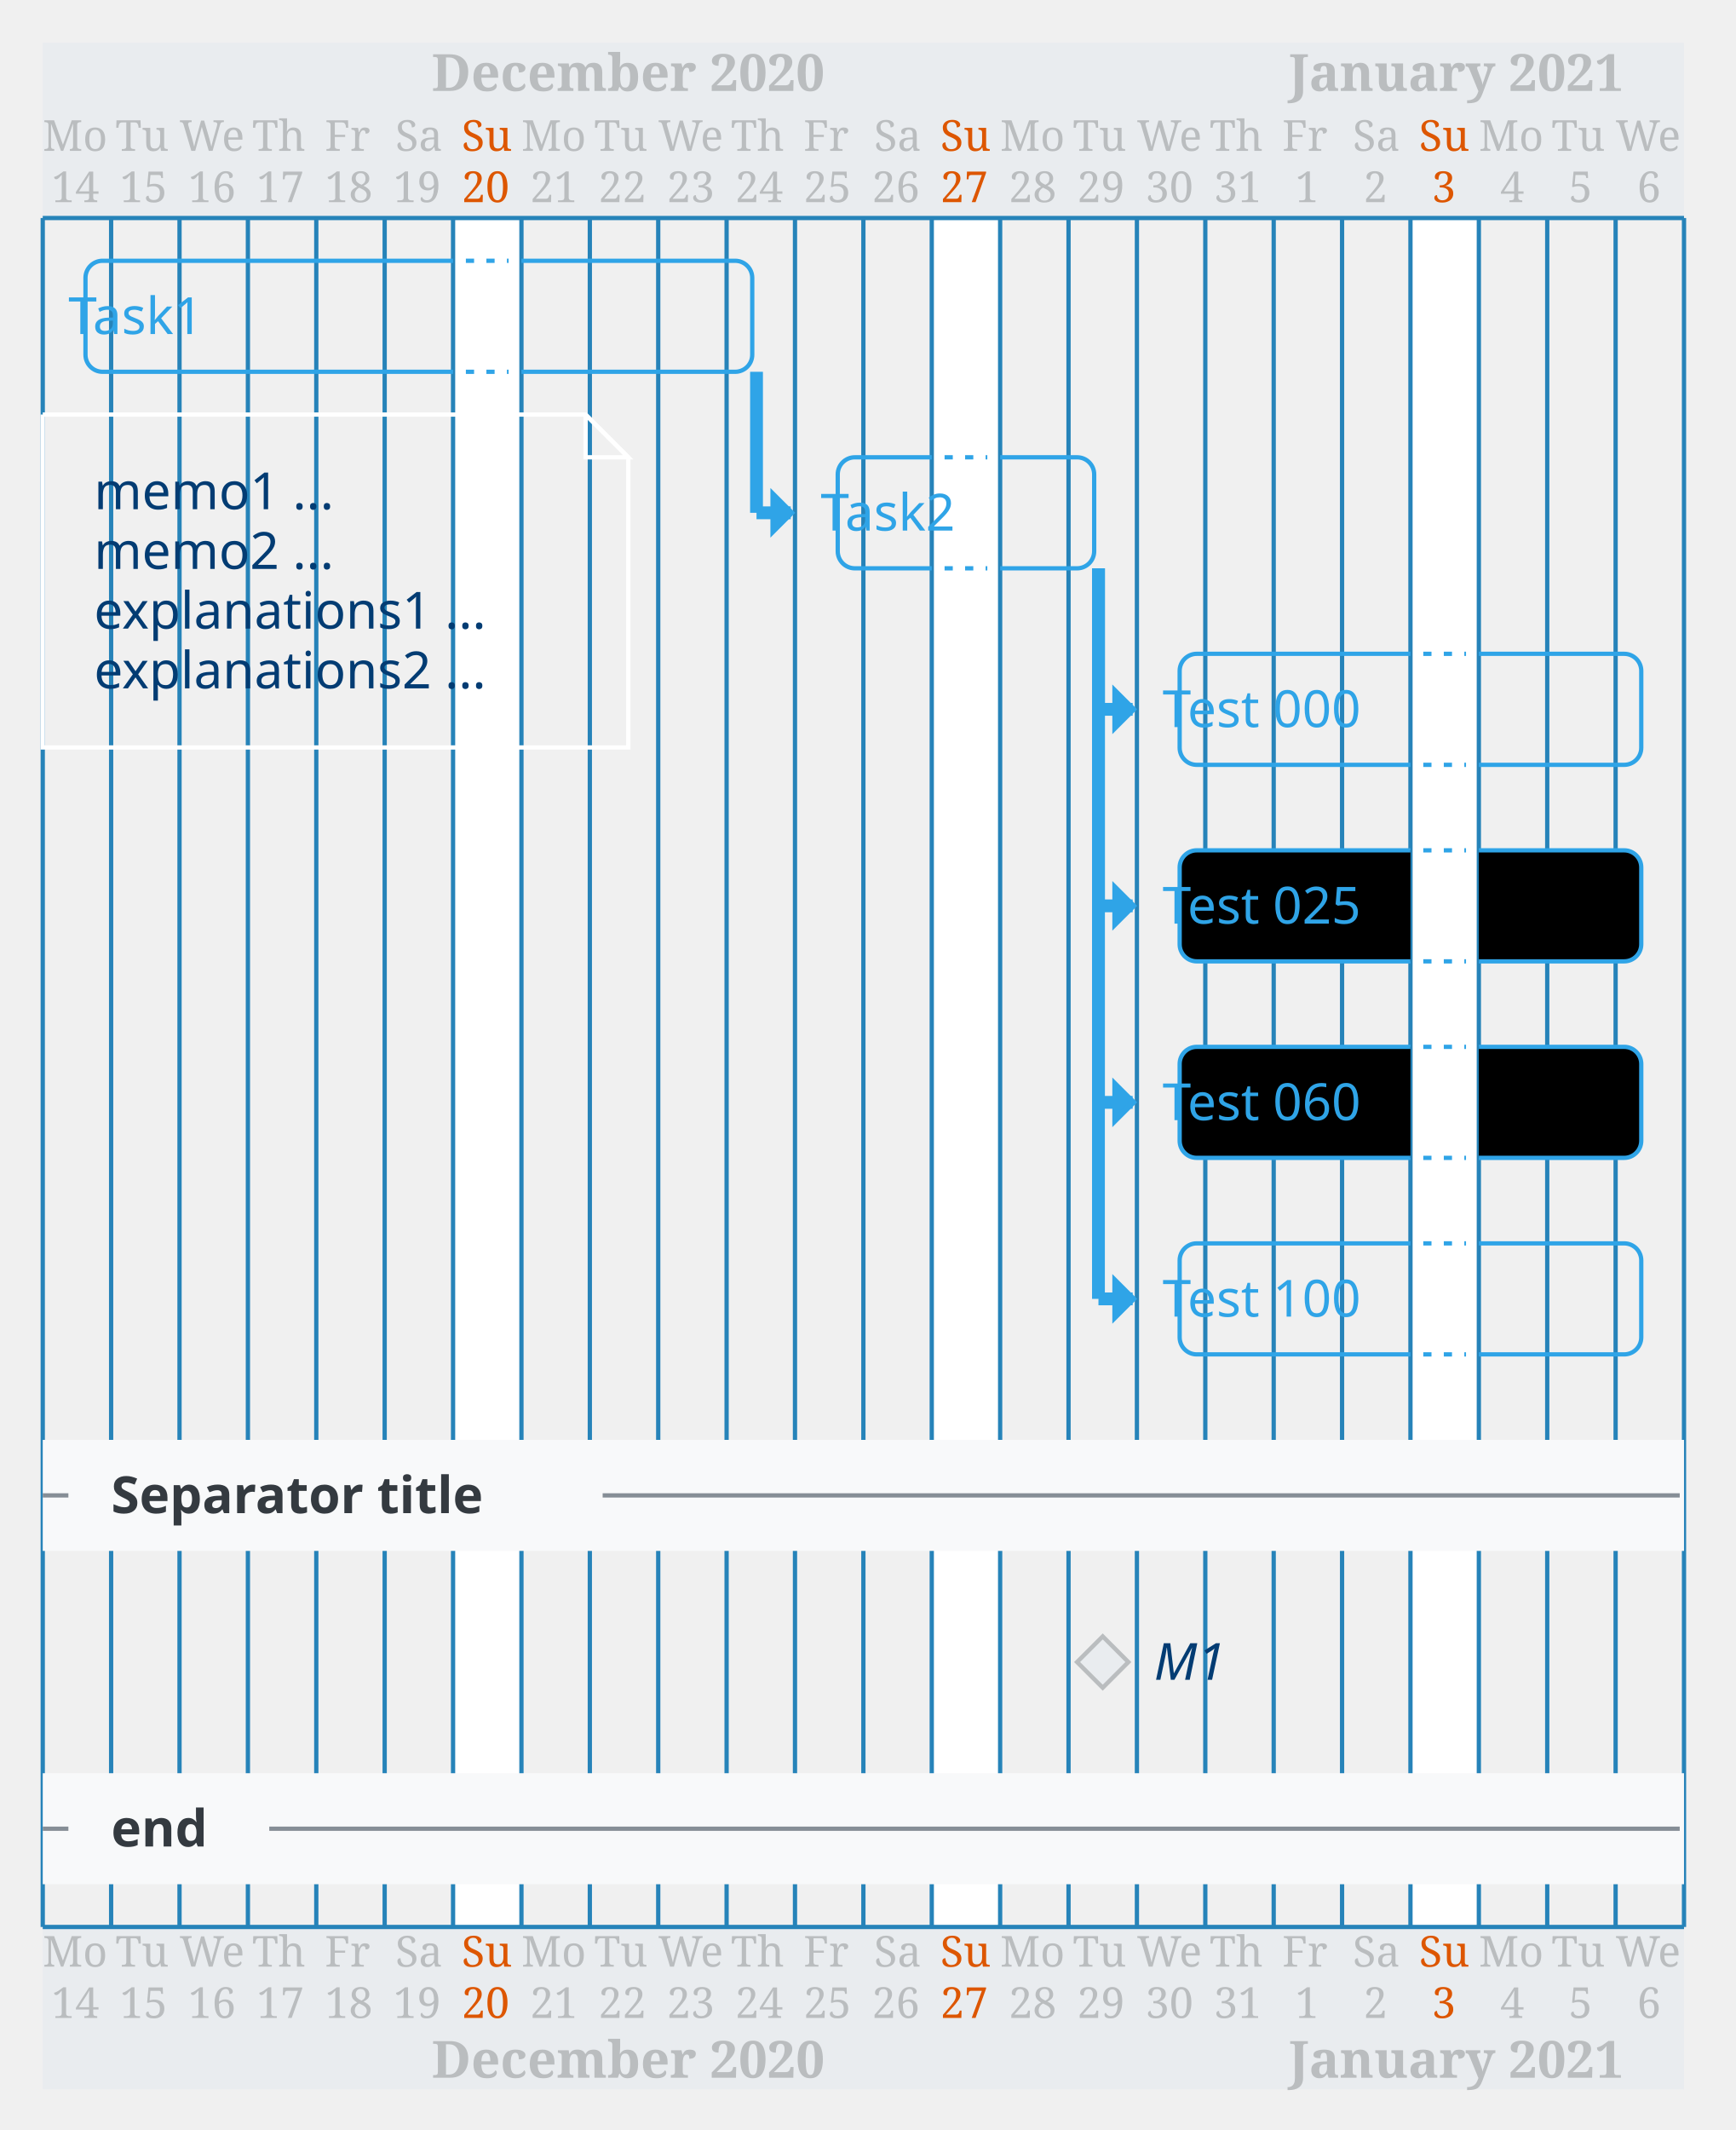
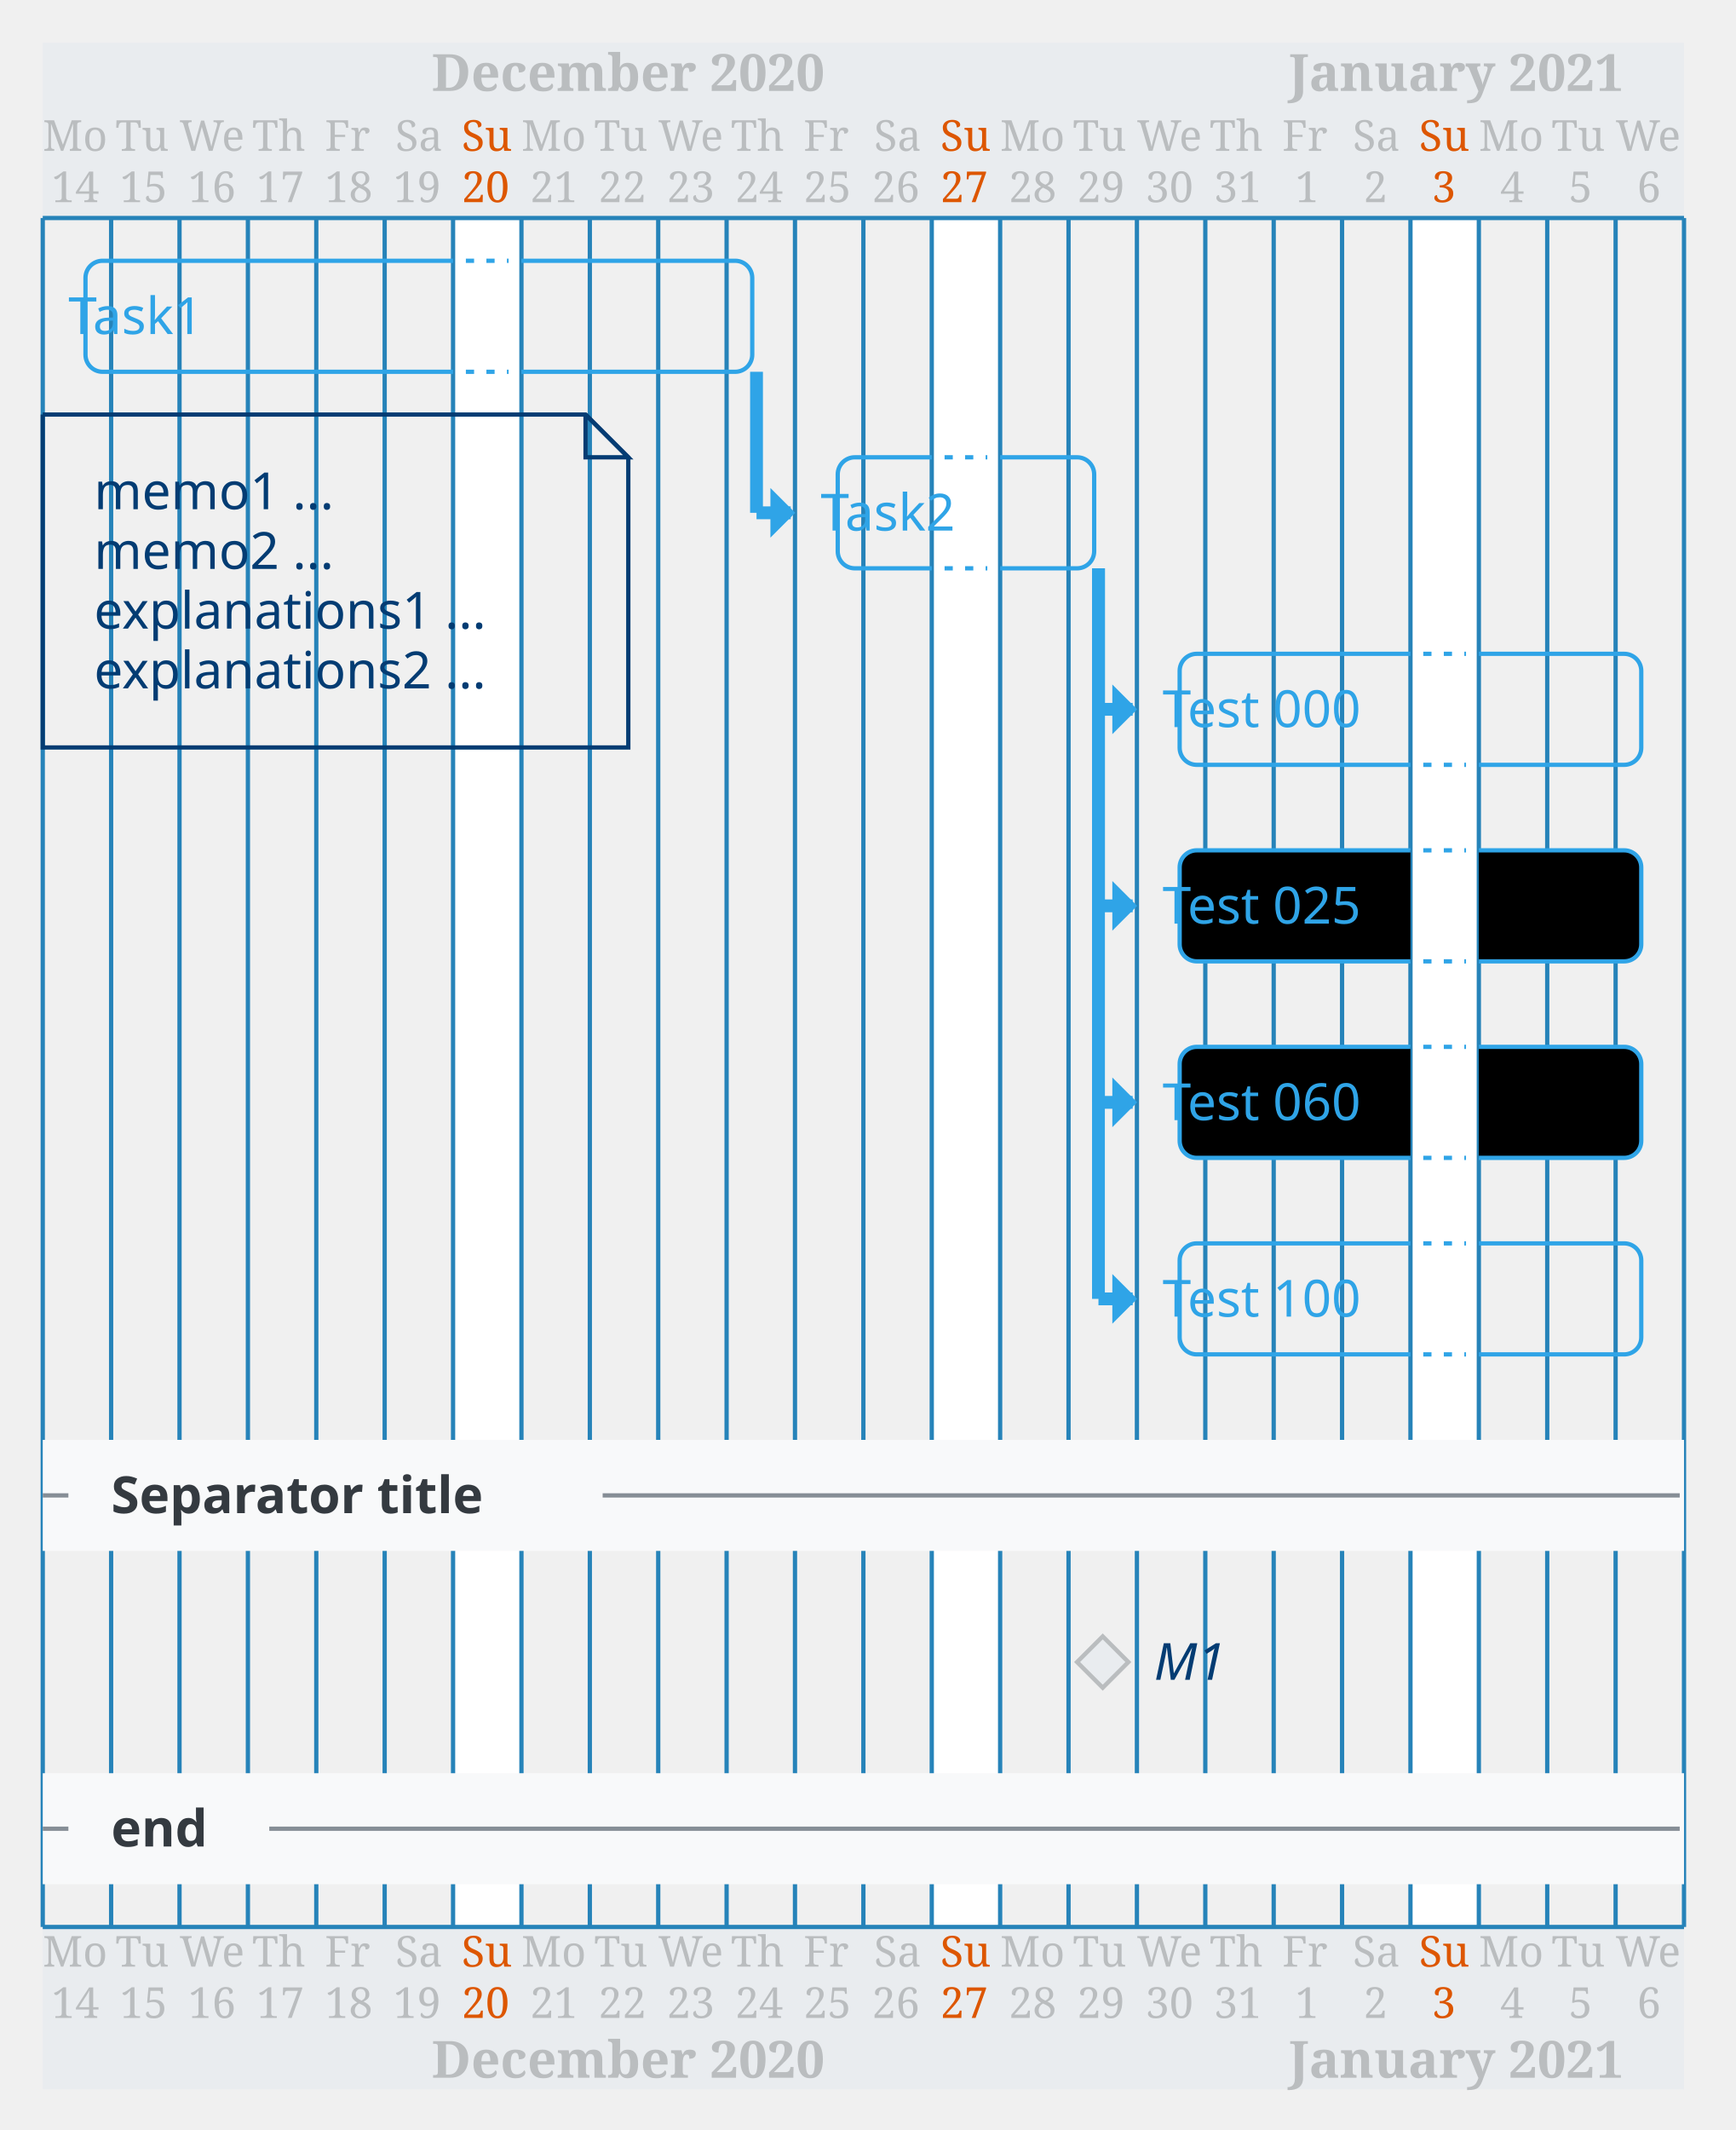
<svg xmlns="http://www.w3.org/2000/svg" contentStyleType="text/css" height="519.792px" preserveAspectRatio="none" style="width:423px;height:519px;" version="1.1" viewBox="0 0 423 519" width="423.958px" zoomAndPan="magnify">
  <defs />
  <g>
    <rect fill="#E9ECEF" height="42.708" style="stroke:none;stroke-width:1.042;" width="400" x="10.417" y="10.417" />
    <rect fill="#E9ECEF" height="39.583" style="stroke:none;stroke-width:1.042;" width="400" x="10.417" y="469.531" />
    <rect fill="#FFFFFF" height="416.406" style="stroke:none;stroke-width:1.042;" width="16.667" x="110.417" y="53.125" />
    <rect fill="#FFFFFF" height="416.406" style="stroke:none;stroke-width:1.042;" width="16.667" x="227.083" y="53.125" />
    <rect fill="#FFFFFF" height="416.406" style="stroke:none;stroke-width:1.042;" width="16.667" x="343.75" y="53.125" />
    <text fill="#BABDBF" font-family="Serif" font-size="10.417" lengthAdjust="spacing" textLength="16.667" x="10.417" y="36.752">Mo</text>
    <text fill="#BABDBF" font-family="Serif" font-size="10.417" lengthAdjust="spacing" textLength="14.583" x="28.125" y="36.752">Tu</text>
    <text fill="#BABDBF" font-family="Serif" font-size="10.417" lengthAdjust="spacing" textLength="17.708" x="43.75" y="36.752">We</text>
    <text fill="#BABDBF" font-family="Serif" font-size="10.417" lengthAdjust="spacing" textLength="14.583" x="61.458" y="36.752">Th</text>
    <text fill="#BABDBF" font-family="Serif" font-size="10.417" lengthAdjust="spacing" textLength="12.5" x="79.167" y="36.752">Fr</text>
    <text fill="#BABDBF" font-family="Serif" font-size="10.417" lengthAdjust="spacing" textLength="11.458" x="96.354" y="36.752">Sa</text>
    <text fill="#DD5600" font-family="Serif" font-size="10.417" lengthAdjust="spacing" textLength="12.5" x="112.5" y="36.752">Su</text>
    <text fill="#BABDBF" font-family="Serif" font-size="10.417" lengthAdjust="spacing" textLength="16.667" x="127.083" y="36.752">Mo</text>
    <text fill="#BABDBF" font-family="Serif" font-size="10.417" lengthAdjust="spacing" textLength="14.583" x="144.792" y="36.752">Tu</text>
    <text fill="#BABDBF" font-family="Serif" font-size="10.417" lengthAdjust="spacing" textLength="17.708" x="160.417" y="36.752">We</text>
    <text fill="#BABDBF" font-family="Serif" font-size="10.417" lengthAdjust="spacing" textLength="14.583" x="178.125" y="36.752">Th</text>
    <text fill="#BABDBF" font-family="Serif" font-size="10.417" lengthAdjust="spacing" textLength="12.5" x="195.833" y="36.752">Fr</text>
    <text fill="#BABDBF" font-family="Serif" font-size="10.417" lengthAdjust="spacing" textLength="11.458" x="213.021" y="36.752">Sa</text>
    <text fill="#DD5600" font-family="Serif" font-size="10.417" lengthAdjust="spacing" textLength="12.5" x="229.167" y="36.752">Su</text>
    <text fill="#BABDBF" font-family="Serif" font-size="10.417" lengthAdjust="spacing" textLength="16.667" x="243.75" y="36.752">Mo</text>
    <text fill="#BABDBF" font-family="Serif" font-size="10.417" lengthAdjust="spacing" textLength="14.583" x="261.458" y="36.752">Tu</text>
    <text fill="#BABDBF" font-family="Serif" font-size="10.417" lengthAdjust="spacing" textLength="17.708" x="277.083" y="36.752">We</text>
    <text fill="#BABDBF" font-family="Serif" font-size="10.417" lengthAdjust="spacing" textLength="14.583" x="294.792" y="36.752">Th</text>
    <text fill="#BABDBF" font-family="Serif" font-size="10.417" lengthAdjust="spacing" textLength="12.5" x="312.5" y="36.752">Fr</text>
    <text fill="#BABDBF" font-family="Serif" font-size="10.417" lengthAdjust="spacing" textLength="11.458" x="329.688" y="36.752">Sa</text>
    <text fill="#DD5600" font-family="Serif" font-size="10.417" lengthAdjust="spacing" textLength="12.5" x="345.833" y="36.752">Su</text>
    <text fill="#BABDBF" font-family="Serif" font-size="10.417" lengthAdjust="spacing" textLength="16.667" x="360.417" y="36.752">Mo</text>
    <text fill="#BABDBF" font-family="Serif" font-size="10.417" lengthAdjust="spacing" textLength="14.583" x="378.125" y="36.752">Tu</text>
    <text fill="#BABDBF" font-family="Serif" font-size="10.417" lengthAdjust="spacing" textLength="17.708" x="393.75" y="36.752">We</text>
    <text fill="#BABDBF" font-family="Serif" font-size="10.417" lengthAdjust="spacing" textLength="12.5" x="12.5" y="49.252">14</text>
    <text fill="#BABDBF" font-family="Serif" font-size="10.417" lengthAdjust="spacing" textLength="12.5" x="29.167" y="49.252">15</text>
    <text fill="#BABDBF" font-family="Serif" font-size="10.417" lengthAdjust="spacing" textLength="12.5" x="45.833" y="49.252">16</text>
    <text fill="#BABDBF" font-family="Serif" font-size="10.417" lengthAdjust="spacing" textLength="12.5" x="62.5" y="49.252">17</text>
    <text fill="#BABDBF" font-family="Serif" font-size="10.417" lengthAdjust="spacing" textLength="12.5" x="79.167" y="49.252">18</text>
    <text fill="#BABDBF" font-family="Serif" font-size="10.417" lengthAdjust="spacing" textLength="12.5" x="95.833" y="49.252">19</text>
    <text fill="#DD5600" font-family="Serif" font-size="10.417" lengthAdjust="spacing" textLength="12.5" x="112.5" y="49.252">20</text>
    <text fill="#BABDBF" font-family="Serif" font-size="10.417" lengthAdjust="spacing" textLength="12.5" x="129.167" y="49.252">21</text>
    <text fill="#BABDBF" font-family="Serif" font-size="10.417" lengthAdjust="spacing" textLength="12.5" x="145.833" y="49.252">22</text>
    <text fill="#BABDBF" font-family="Serif" font-size="10.417" lengthAdjust="spacing" textLength="12.5" x="162.5" y="49.252">23</text>
    <text fill="#BABDBF" font-family="Serif" font-size="10.417" lengthAdjust="spacing" textLength="12.5" x="179.167" y="49.252">24</text>
    <text fill="#BABDBF" font-family="Serif" font-size="10.417" lengthAdjust="spacing" textLength="12.5" x="195.833" y="49.252">25</text>
    <text fill="#BABDBF" font-family="Serif" font-size="10.417" lengthAdjust="spacing" textLength="12.5" x="212.5" y="49.252">26</text>
    <text fill="#DD5600" font-family="Serif" font-size="10.417" lengthAdjust="spacing" textLength="12.5" x="229.167" y="49.252">27</text>
    <text fill="#BABDBF" font-family="Serif" font-size="10.417" lengthAdjust="spacing" textLength="12.5" x="245.833" y="49.252">28</text>
    <text fill="#BABDBF" font-family="Serif" font-size="10.417" lengthAdjust="spacing" textLength="12.5" x="262.5" y="49.252">29</text>
    <text fill="#BABDBF" font-family="Serif" font-size="10.417" lengthAdjust="spacing" textLength="12.5" x="279.167" y="49.252">30</text>
    <text fill="#BABDBF" font-family="Serif" font-size="10.417" lengthAdjust="spacing" textLength="12.5" x="295.833" y="49.252">31</text>
    <text fill="#BABDBF" font-family="Serif" font-size="10.417" lengthAdjust="spacing" textLength="6.25" x="315.625" y="49.252">1</text>
    <text fill="#BABDBF" font-family="Serif" font-size="10.417" lengthAdjust="spacing" textLength="6.25" x="332.292" y="49.252">2</text>
    <text fill="#DD5600" font-family="Serif" font-size="10.417" lengthAdjust="spacing" textLength="6.25" x="348.958" y="49.252">3</text>
    <text fill="#BABDBF" font-family="Serif" font-size="10.417" lengthAdjust="spacing" textLength="6.25" x="365.625" y="49.252">4</text>
    <text fill="#BABDBF" font-family="Serif" font-size="10.417" lengthAdjust="spacing" textLength="6.25" x="382.292" y="49.252">5</text>
    <text fill="#BABDBF" font-family="Serif" font-size="10.417" lengthAdjust="spacing" textLength="6.25" x="398.958" y="49.252">6</text>
    <text fill="#BABDBF" font-family="Serif" font-size="12.5" font-weight="bold" lengthAdjust="spacing" textLength="110.417" x="105.208" y="22.154">December 2020</text>
    <text fill="#BABDBF" font-family="Serif" font-size="12.5" font-weight="bold" lengthAdjust="spacing" textLength="92.708" x="314.062" y="22.154">January 2021</text>
    <line style="stroke:#2683B9;stroke-width:1.042;" x1="10.417" x2="10.417" y1="53.125" y2="469.531" />
    <line style="stroke:#2683B9;stroke-width:1.042;" x1="27.083" x2="27.083" y1="53.125" y2="469.531" />
    <line style="stroke:#2683B9;stroke-width:1.042;" x1="43.75" x2="43.75" y1="53.125" y2="469.531" />
    <line style="stroke:#2683B9;stroke-width:1.042;" x1="60.417" x2="60.417" y1="53.125" y2="469.531" />
    <line style="stroke:#2683B9;stroke-width:1.042;" x1="77.083" x2="77.083" y1="53.125" y2="469.531" />
    <line style="stroke:#2683B9;stroke-width:1.042;" x1="93.75" x2="93.75" y1="53.125" y2="469.531" />
    <line style="stroke:#2683B9;stroke-width:1.042;" x1="110.417" x2="110.417" y1="53.125" y2="469.531" />
    <line style="stroke:#2683B9;stroke-width:1.042;" x1="127.083" x2="127.083" y1="53.125" y2="469.531" />
    <line style="stroke:#2683B9;stroke-width:1.042;" x1="143.75" x2="143.75" y1="53.125" y2="469.531" />
    <line style="stroke:#2683B9;stroke-width:1.042;" x1="160.417" x2="160.417" y1="53.125" y2="469.531" />
    <line style="stroke:#2683B9;stroke-width:1.042;" x1="177.083" x2="177.083" y1="53.125" y2="469.531" />
    <line style="stroke:#2683B9;stroke-width:1.042;" x1="193.75" x2="193.75" y1="53.125" y2="469.531" />
    <line style="stroke:#2683B9;stroke-width:1.042;" x1="210.417" x2="210.417" y1="53.125" y2="469.531" />
    <line style="stroke:#2683B9;stroke-width:1.042;" x1="227.083" x2="227.083" y1="53.125" y2="469.531" />
    <line style="stroke:#2683B9;stroke-width:1.042;" x1="243.75" x2="243.75" y1="53.125" y2="469.531" />
    <line style="stroke:#2683B9;stroke-width:1.042;" x1="260.417" x2="260.417" y1="53.125" y2="469.531" />
    <line style="stroke:#2683B9;stroke-width:1.042;" x1="277.083" x2="277.083" y1="53.125" y2="469.531" />
    <line style="stroke:#2683B9;stroke-width:1.042;" x1="293.75" x2="293.75" y1="53.125" y2="469.531" />
    <line style="stroke:#2683B9;stroke-width:1.042;" x1="310.417" x2="310.417" y1="53.125" y2="469.531" />
    <line style="stroke:#2683B9;stroke-width:1.042;" x1="327.083" x2="327.083" y1="53.125" y2="469.531" />
    <line style="stroke:#2683B9;stroke-width:1.042;" x1="343.75" x2="343.75" y1="53.125" y2="469.531" />
    <line style="stroke:#2683B9;stroke-width:1.042;" x1="360.417" x2="360.417" y1="53.125" y2="469.531" />
    <line style="stroke:#2683B9;stroke-width:1.042;" x1="377.083" x2="377.083" y1="53.125" y2="469.531" />
    <line style="stroke:#2683B9;stroke-width:1.042;" x1="393.75" x2="393.75" y1="53.125" y2="469.531" />
    <line style="stroke:#2683B9;stroke-width:1.042;" x1="410.417" x2="410.417" y1="53.125" y2="469.531" />
    <line style="stroke:#2683B9;stroke-width:1.042;" x1="10.417" x2="410.417" y1="53.125" y2="53.125" />
    <line style="stroke:#2683B9;stroke-width:1.042;" x1="10.417" x2="410.417" y1="469.531" y2="469.531" />
    <line style="stroke:#2FA4E7;stroke-width:3.125;" x1="184.375" x2="184.375" y1="90.592" y2="124.951" />
    <line style="stroke:#2FA4E7;stroke-width:3.125;" x1="184.375" x2="192.708" y1="124.951" y2="124.951" />
    <polygon fill="#2FA4E7" points="188.542,120.784,188.542,124.951,188.542,129.118,192.708,124.951" style="stroke:#2FA4E7;stroke-width:1.562;" />
    <line style="stroke:#2FA4E7;stroke-width:3.125;" x1="267.708" x2="267.708" y1="138.477" y2="172.835" />
    <line style="stroke:#2FA4E7;stroke-width:3.125;" x1="267.708" x2="276.042" y1="172.835" y2="172.835" />
    <polygon fill="#2FA4E7" points="271.875,168.669,271.875,172.835,271.875,177.002,276.042,172.835" style="stroke:#2FA4E7;stroke-width:1.562;" />
    <line style="stroke:#2FA4E7;stroke-width:3.125;" x1="267.708" x2="267.708" y1="138.477" y2="220.719" />
    <line style="stroke:#2FA4E7;stroke-width:3.125;" x1="267.708" x2="276.042" y1="220.719" y2="220.719" />
    <polygon fill="#2FA4E7" points="271.875,216.553,271.875,220.719,271.875,224.886,276.042,220.719" style="stroke:#2FA4E7;stroke-width:1.562;" />
    <line style="stroke:#2FA4E7;stroke-width:3.125;" x1="267.708" x2="267.708" y1="138.477" y2="268.603" />
    <line style="stroke:#2FA4E7;stroke-width:3.125;" x1="267.708" x2="276.042" y1="268.603" y2="268.603" />
    <polygon fill="#2FA4E7" points="271.875,264.437,271.875,268.603,271.875,272.77,276.042,268.603" style="stroke:#2FA4E7;stroke-width:1.562;" />
    <line style="stroke:#2FA4E7;stroke-width:3.125;" x1="267.708" x2="267.708" y1="138.477" y2="316.488" />
    <line style="stroke:#2FA4E7;stroke-width:3.125;" x1="267.708" x2="276.042" y1="316.488" y2="316.488" />
    <polygon fill="#2FA4E7" points="271.875,312.321,271.875,316.488,271.875,320.654,276.042,316.488" style="stroke:#2FA4E7;stroke-width:1.562;" />
-     <path d="M10.417,101.009 L10.417,182.129 L153.125,182.129 L153.125,111.426 L142.708,101.009 L10.417,101.009 " fill="none" style="stroke:#FFFFFF;stroke-width:1.042;" />
-     <path d="M142.708,101.009 L142.708,111.426 L153.125,111.426 L142.708,101.009 " fill="none" style="stroke:#FFFFFF;stroke-width:1.042;" />
+     <path d="M10.417,101.009 L10.417,182.129 L153.125,182.129 L153.125,111.426 L142.708,101.009 L10.417,101.009 " fill="none" style="stroke:#033C73;stroke-width:1.042;" />
+     <path d="M142.708,101.009 L142.708,111.426 L153.125,111.426 L142.708,101.009 " fill="none" style="stroke:#033C73;stroke-width:1.042;" />
    <text fill="#033C73" font-family="&quot;Verdana&quot;" font-size="12.5" lengthAdjust="spacing" textLength="64.583" x="22.917" y="124.07">memo1 ...</text>
    <text fill="#033C73" font-family="&quot;Verdana&quot;" font-size="12.5" lengthAdjust="spacing" textLength="64.583" x="22.917" y="138.621">memo2 ...</text>
    <text fill="#033C73" font-family="&quot;Verdana&quot;" font-size="12.5" lengthAdjust="spacing" textLength="108.333" x="22.917" y="153.172">explanations1 ...</text>
    <text fill="#033C73" font-family="&quot;Verdana&quot;" font-size="12.5" lengthAdjust="spacing" textLength="108.333" x="22.917" y="167.723">explanations2 ...</text>
    <path d="M110.417,90.592 L25,90.592 A4.167,4.167 0 0 1 20.833,86.426 L20.833,67.708 A4.167,4.167 0 0 1 25,63.542 L110.417,63.542 " fill="none" style="stroke:#2FA4E7;stroke-width:1.042;" />
    <path d="M127.083,63.542 L179.167,63.542 A4.167,4.167 0 0 1 183.333,67.708 L183.333,86.426 A4.167,4.167 0 0 1 179.167,90.592 L127.083,90.592 " fill="none" style="stroke:#2FA4E7;stroke-width:1.042;" />
    <line style="stroke:#2FA4E7;stroke-width:1.042;stroke-dasharray:2.0,3.0;" x1="113.542" x2="123.958" y1="63.542" y2="63.542" />
    <line style="stroke:#2FA4E7;stroke-width:1.042;stroke-dasharray:2.0,3.0;" x1="113.542" x2="123.958" y1="90.592" y2="90.592" />
    <path d="M227.083,138.477 L208.333,138.477 A4.167,4.167 0 0 1 204.167,134.31 L204.167,115.592 A4.167,4.167 0 0 1 208.333,111.426 L227.083,111.426 " fill="none" style="stroke:#2FA4E7;stroke-width:1.042;" />
    <path d="M243.75,111.426 L262.5,111.426 A4.167,4.167 0 0 1 266.667,115.592 L266.667,134.31 A4.167,4.167 0 0 1 262.5,138.477 L243.75,138.477 " fill="none" style="stroke:#2FA4E7;stroke-width:1.042;" />
    <line style="stroke:#2FA4E7;stroke-width:1.042;stroke-dasharray:2.0,3.0;" x1="230.208" x2="240.625" y1="111.426" y2="111.426" />
    <line style="stroke:#2FA4E7;stroke-width:1.042;stroke-dasharray:2.0,3.0;" x1="230.208" x2="240.625" y1="138.477" y2="138.477" />
    <path d="M343.75,186.361 L291.667,186.361 A4.167,4.167 0 0 1 287.5,182.194 L287.5,163.477 A4.167,4.167 0 0 1 291.667,159.31 L343.75,159.31 " fill="none" style="stroke:#2FA4E7;stroke-width:1.042;" />
    <path d="M360.417,159.31 L395.833,159.31 A4.167,4.167 0 0 1 400,163.477 L400,182.194 A4.167,4.167 0 0 1 395.833,186.361 L360.417,186.361 " fill="none" style="stroke:#2FA4E7;stroke-width:1.042;" />
    <line style="stroke:#2FA4E7;stroke-width:1.042;stroke-dasharray:2.0,3.0;" x1="346.875" x2="357.292" y1="159.31" y2="159.31" />
    <line style="stroke:#2FA4E7;stroke-width:1.042;stroke-dasharray:2.0,3.0;" x1="346.875" x2="357.292" y1="186.361" y2="186.361" />
    <path d="M343.75,234.245 L291.667,234.245 A4.167,4.167 0 0 1 287.5,230.078 L287.5,211.361 A4.167,4.167 0 0 1 291.667,207.194 L343.75,207.194 " fill="#000000" style="stroke:#2FA4E7;stroke-width:1.042;" />
    <path d="M360.417,207.194 L395.833,207.194 A4.167,4.167 0 0 1 400,211.361 L400,230.078 A4.167,4.167 0 0 1 395.833,234.245 L360.417,234.245 " fill="#000000" style="stroke:#2FA4E7;stroke-width:1.042;" />
    <line style="stroke:#2FA4E7;stroke-width:1.042;stroke-dasharray:2.0,3.0;" x1="346.875" x2="357.292" y1="207.194" y2="207.194" />
    <line style="stroke:#2FA4E7;stroke-width:1.042;stroke-dasharray:2.0,3.0;" x1="346.875" x2="357.292" y1="234.245" y2="234.245" />
    <path d="M343.75,282.129 L291.667,282.129 A4.167,4.167 0 0 1 287.5,277.962 L287.5,259.245 A4.167,4.167 0 0 1 291.667,255.078 L343.75,255.078 " fill="#000000" style="stroke:#2FA4E7;stroke-width:1.042;" />
    <path d="M360.417,255.078 L395.833,255.078 A4.167,4.167 0 0 1 400,259.245 L400,277.962 A4.167,4.167 0 0 1 395.833,282.129 L360.417,282.129 " fill="#000000" style="stroke:#2FA4E7;stroke-width:1.042;" />
    <line style="stroke:#2FA4E7;stroke-width:1.042;stroke-dasharray:2.0,3.0;" x1="346.875" x2="357.292" y1="255.078" y2="255.078" />
    <line style="stroke:#2FA4E7;stroke-width:1.042;stroke-dasharray:2.0,3.0;" x1="346.875" x2="357.292" y1="282.129" y2="282.129" />
    <path d="M343.75,330.013 L291.667,330.013 A4.167,4.167 0 0 1 287.5,325.846 L287.5,307.129 A4.167,4.167 0 0 1 291.667,302.962 L343.75,302.962 " fill="none" style="stroke:#2FA4E7;stroke-width:1.042;" />
    <path d="M360.417,302.962 L395.833,302.962 A4.167,4.167 0 0 1 400,307.129 L400,325.846 A4.167,4.167 0 0 1 395.833,330.013 L360.417,330.013 " fill="none" style="stroke:#2FA4E7;stroke-width:1.042;" />
    <line style="stroke:#2FA4E7;stroke-width:1.042;stroke-dasharray:2.0,3.0;" x1="346.875" x2="357.292" y1="302.962" y2="302.962" />
    <line style="stroke:#2FA4E7;stroke-width:1.042;stroke-dasharray:2.0,3.0;" x1="346.875" x2="357.292" y1="330.013" y2="330.013" />
    <rect fill="#F8F9FA" height="27.051" style="stroke:none;stroke-width:1.042;" width="400" x="10.417" y="350.846" />
    <line style="stroke:#868E96;stroke-width:1.042;" x1="10.417" x2="16.667" y1="364.372" y2="364.372" />
    <line style="stroke:#868E96;stroke-width:1.042;" x1="146.875" x2="409.375" y1="364.372" y2="364.372" />
    <polygon fill="#E9ECEF" points="268.75,398.731,275,404.981,268.75,411.231,262.5,404.981" style="stroke:#BABDBF;stroke-width:1.042;" />
    <rect fill="#F8F9FA" height="27.051" style="stroke:none;stroke-width:1.042;" width="400" x="10.417" y="432.064" />
    <line style="stroke:#868E96;stroke-width:1.042;" x1="10.417" x2="16.667" y1="445.589" y2="445.589" />
    <line style="stroke:#868E96;stroke-width:1.042;" x1="65.625" x2="409.375" y1="445.589" y2="445.589" />
    <text fill="#2FA4E7" font-family="&quot;Verdana&quot;" font-size="12.5" lengthAdjust="spacing" textLength="38.542" x="16.667" y="81.394">Task1</text>
    <text fill="#2FA4E7" font-family="&quot;Verdana&quot;" font-size="12.5" lengthAdjust="spacing" textLength="38.542" x="200" y="129.279">Task2</text>
    <text fill="#2FA4E7" font-family="&quot;Verdana&quot;" font-size="12.5" lengthAdjust="spacing" textLength="61.458" x="283.333" y="177.163">Test  000</text>
    <text fill="#2FA4E7" font-family="&quot;Verdana&quot;" font-size="12.5" lengthAdjust="spacing" textLength="61.458" x="283.333" y="225.047">Test  025</text>
    <text fill="#2FA4E7" font-family="&quot;Verdana&quot;" font-size="12.5" lengthAdjust="spacing" textLength="61.458" x="283.333" y="272.931">Test  060</text>
    <text fill="#2FA4E7" font-family="&quot;Verdana&quot;" font-size="12.5" lengthAdjust="spacing" textLength="61.458" x="283.333" y="320.815">Test  100</text>
    <text fill="#343A40" font-family="&quot;Verdana&quot;" font-size="12.5" font-weight="bold" lengthAdjust="spacing" textLength="109.375" x="27.083" y="368.699">Separator title</text>
    <text fill="#033C73" font-family="&quot;Verdana&quot;" font-size="12.5" font-style="italic" lengthAdjust="spacing" textLength="18.75" x="281.25" y="409.308">M1</text>
    <text fill="#343A40" font-family="&quot;Verdana&quot;" font-size="12.5" font-weight="bold" lengthAdjust="spacing" textLength="28.125" x="27.083" y="449.917">end</text>
    <text fill="#BABDBF" font-family="Serif" font-size="10.417" lengthAdjust="spacing" textLength="12.5" x="12.5" y="491.7">14</text>
    <text fill="#BABDBF" font-family="Serif" font-size="10.417" lengthAdjust="spacing" textLength="12.5" x="29.167" y="491.7">15</text>
    <text fill="#BABDBF" font-family="Serif" font-size="10.417" lengthAdjust="spacing" textLength="12.5" x="45.833" y="491.7">16</text>
    <text fill="#BABDBF" font-family="Serif" font-size="10.417" lengthAdjust="spacing" textLength="12.5" x="62.5" y="491.7">17</text>
    <text fill="#BABDBF" font-family="Serif" font-size="10.417" lengthAdjust="spacing" textLength="12.5" x="79.167" y="491.7">18</text>
    <text fill="#BABDBF" font-family="Serif" font-size="10.417" lengthAdjust="spacing" textLength="12.5" x="95.833" y="491.7">19</text>
    <text fill="#DD5600" font-family="Serif" font-size="10.417" lengthAdjust="spacing" textLength="12.5" x="112.5" y="491.7">20</text>
    <text fill="#BABDBF" font-family="Serif" font-size="10.417" lengthAdjust="spacing" textLength="12.5" x="129.167" y="491.7">21</text>
    <text fill="#BABDBF" font-family="Serif" font-size="10.417" lengthAdjust="spacing" textLength="12.5" x="145.833" y="491.7">22</text>
    <text fill="#BABDBF" font-family="Serif" font-size="10.417" lengthAdjust="spacing" textLength="12.5" x="162.5" y="491.7">23</text>
    <text fill="#BABDBF" font-family="Serif" font-size="10.417" lengthAdjust="spacing" textLength="12.5" x="179.167" y="491.7">24</text>
    <text fill="#BABDBF" font-family="Serif" font-size="10.417" lengthAdjust="spacing" textLength="12.5" x="195.833" y="491.7">25</text>
    <text fill="#BABDBF" font-family="Serif" font-size="10.417" lengthAdjust="spacing" textLength="12.5" x="212.5" y="491.7">26</text>
    <text fill="#DD5600" font-family="Serif" font-size="10.417" lengthAdjust="spacing" textLength="12.5" x="229.167" y="491.7">27</text>
    <text fill="#BABDBF" font-family="Serif" font-size="10.417" lengthAdjust="spacing" textLength="12.5" x="245.833" y="491.7">28</text>
    <text fill="#BABDBF" font-family="Serif" font-size="10.417" lengthAdjust="spacing" textLength="12.5" x="262.5" y="491.7">29</text>
    <text fill="#BABDBF" font-family="Serif" font-size="10.417" lengthAdjust="spacing" textLength="12.5" x="279.167" y="491.7">30</text>
    <text fill="#BABDBF" font-family="Serif" font-size="10.417" lengthAdjust="spacing" textLength="12.5" x="295.833" y="491.7">31</text>
    <text fill="#BABDBF" font-family="Serif" font-size="10.417" lengthAdjust="spacing" textLength="6.25" x="315.625" y="491.7">1</text>
    <text fill="#BABDBF" font-family="Serif" font-size="10.417" lengthAdjust="spacing" textLength="6.25" x="332.292" y="491.7">2</text>
    <text fill="#DD5600" font-family="Serif" font-size="10.417" lengthAdjust="spacing" textLength="6.25" x="348.958" y="491.7">3</text>
    <text fill="#BABDBF" font-family="Serif" font-size="10.417" lengthAdjust="spacing" textLength="6.25" x="365.625" y="491.7">4</text>
    <text fill="#BABDBF" font-family="Serif" font-size="10.417" lengthAdjust="spacing" textLength="6.25" x="382.292" y="491.7">5</text>
    <text fill="#BABDBF" font-family="Serif" font-size="10.417" lengthAdjust="spacing" textLength="6.25" x="398.958" y="491.7">6</text>
    <text fill="#BABDBF" font-family="Serif" font-size="10.417" lengthAdjust="spacing" textLength="16.667" x="10.417" y="479.2">Mo</text>
    <text fill="#BABDBF" font-family="Serif" font-size="10.417" lengthAdjust="spacing" textLength="14.583" x="28.125" y="479.2">Tu</text>
    <text fill="#BABDBF" font-family="Serif" font-size="10.417" lengthAdjust="spacing" textLength="17.708" x="43.75" y="479.2">We</text>
    <text fill="#BABDBF" font-family="Serif" font-size="10.417" lengthAdjust="spacing" textLength="14.583" x="61.458" y="479.2">Th</text>
    <text fill="#BABDBF" font-family="Serif" font-size="10.417" lengthAdjust="spacing" textLength="12.5" x="79.167" y="479.2">Fr</text>
    <text fill="#BABDBF" font-family="Serif" font-size="10.417" lengthAdjust="spacing" textLength="11.458" x="96.354" y="479.2">Sa</text>
    <text fill="#DD5600" font-family="Serif" font-size="10.417" lengthAdjust="spacing" textLength="12.5" x="112.5" y="479.2">Su</text>
    <text fill="#BABDBF" font-family="Serif" font-size="10.417" lengthAdjust="spacing" textLength="16.667" x="127.083" y="479.2">Mo</text>
    <text fill="#BABDBF" font-family="Serif" font-size="10.417" lengthAdjust="spacing" textLength="14.583" x="144.792" y="479.2">Tu</text>
    <text fill="#BABDBF" font-family="Serif" font-size="10.417" lengthAdjust="spacing" textLength="17.708" x="160.417" y="479.2">We</text>
    <text fill="#BABDBF" font-family="Serif" font-size="10.417" lengthAdjust="spacing" textLength="14.583" x="178.125" y="479.2">Th</text>
    <text fill="#BABDBF" font-family="Serif" font-size="10.417" lengthAdjust="spacing" textLength="12.5" x="195.833" y="479.2">Fr</text>
    <text fill="#BABDBF" font-family="Serif" font-size="10.417" lengthAdjust="spacing" textLength="11.458" x="213.021" y="479.2">Sa</text>
    <text fill="#DD5600" font-family="Serif" font-size="10.417" lengthAdjust="spacing" textLength="12.5" x="229.167" y="479.2">Su</text>
    <text fill="#BABDBF" font-family="Serif" font-size="10.417" lengthAdjust="spacing" textLength="16.667" x="243.75" y="479.2">Mo</text>
    <text fill="#BABDBF" font-family="Serif" font-size="10.417" lengthAdjust="spacing" textLength="14.583" x="261.458" y="479.2">Tu</text>
    <text fill="#BABDBF" font-family="Serif" font-size="10.417" lengthAdjust="spacing" textLength="17.708" x="277.083" y="479.2">We</text>
    <text fill="#BABDBF" font-family="Serif" font-size="10.417" lengthAdjust="spacing" textLength="14.583" x="294.792" y="479.2">Th</text>
    <text fill="#BABDBF" font-family="Serif" font-size="10.417" lengthAdjust="spacing" textLength="12.5" x="312.5" y="479.2">Fr</text>
    <text fill="#BABDBF" font-family="Serif" font-size="10.417" lengthAdjust="spacing" textLength="11.458" x="329.688" y="479.2">Sa</text>
    <text fill="#DD5600" font-family="Serif" font-size="10.417" lengthAdjust="spacing" textLength="12.5" x="345.833" y="479.2">Su</text>
    <text fill="#BABDBF" font-family="Serif" font-size="10.417" lengthAdjust="spacing" textLength="16.667" x="360.417" y="479.2">Mo</text>
    <text fill="#BABDBF" font-family="Serif" font-size="10.417" lengthAdjust="spacing" textLength="14.583" x="378.125" y="479.2">Tu</text>
    <text fill="#BABDBF" font-family="Serif" font-size="10.417" lengthAdjust="spacing" textLength="17.708" x="393.75" y="479.2">We</text>
    <text fill="#BABDBF" font-family="Serif" font-size="12.5" font-weight="bold" lengthAdjust="spacing" textLength="110.417" x="105.208" y="506.268">December 2020</text>
    <text fill="#BABDBF" font-family="Serif" font-size="12.5" font-weight="bold" lengthAdjust="spacing" textLength="92.708" x="314.062" y="506.268">January 2021</text>
  </g>
</svg>
